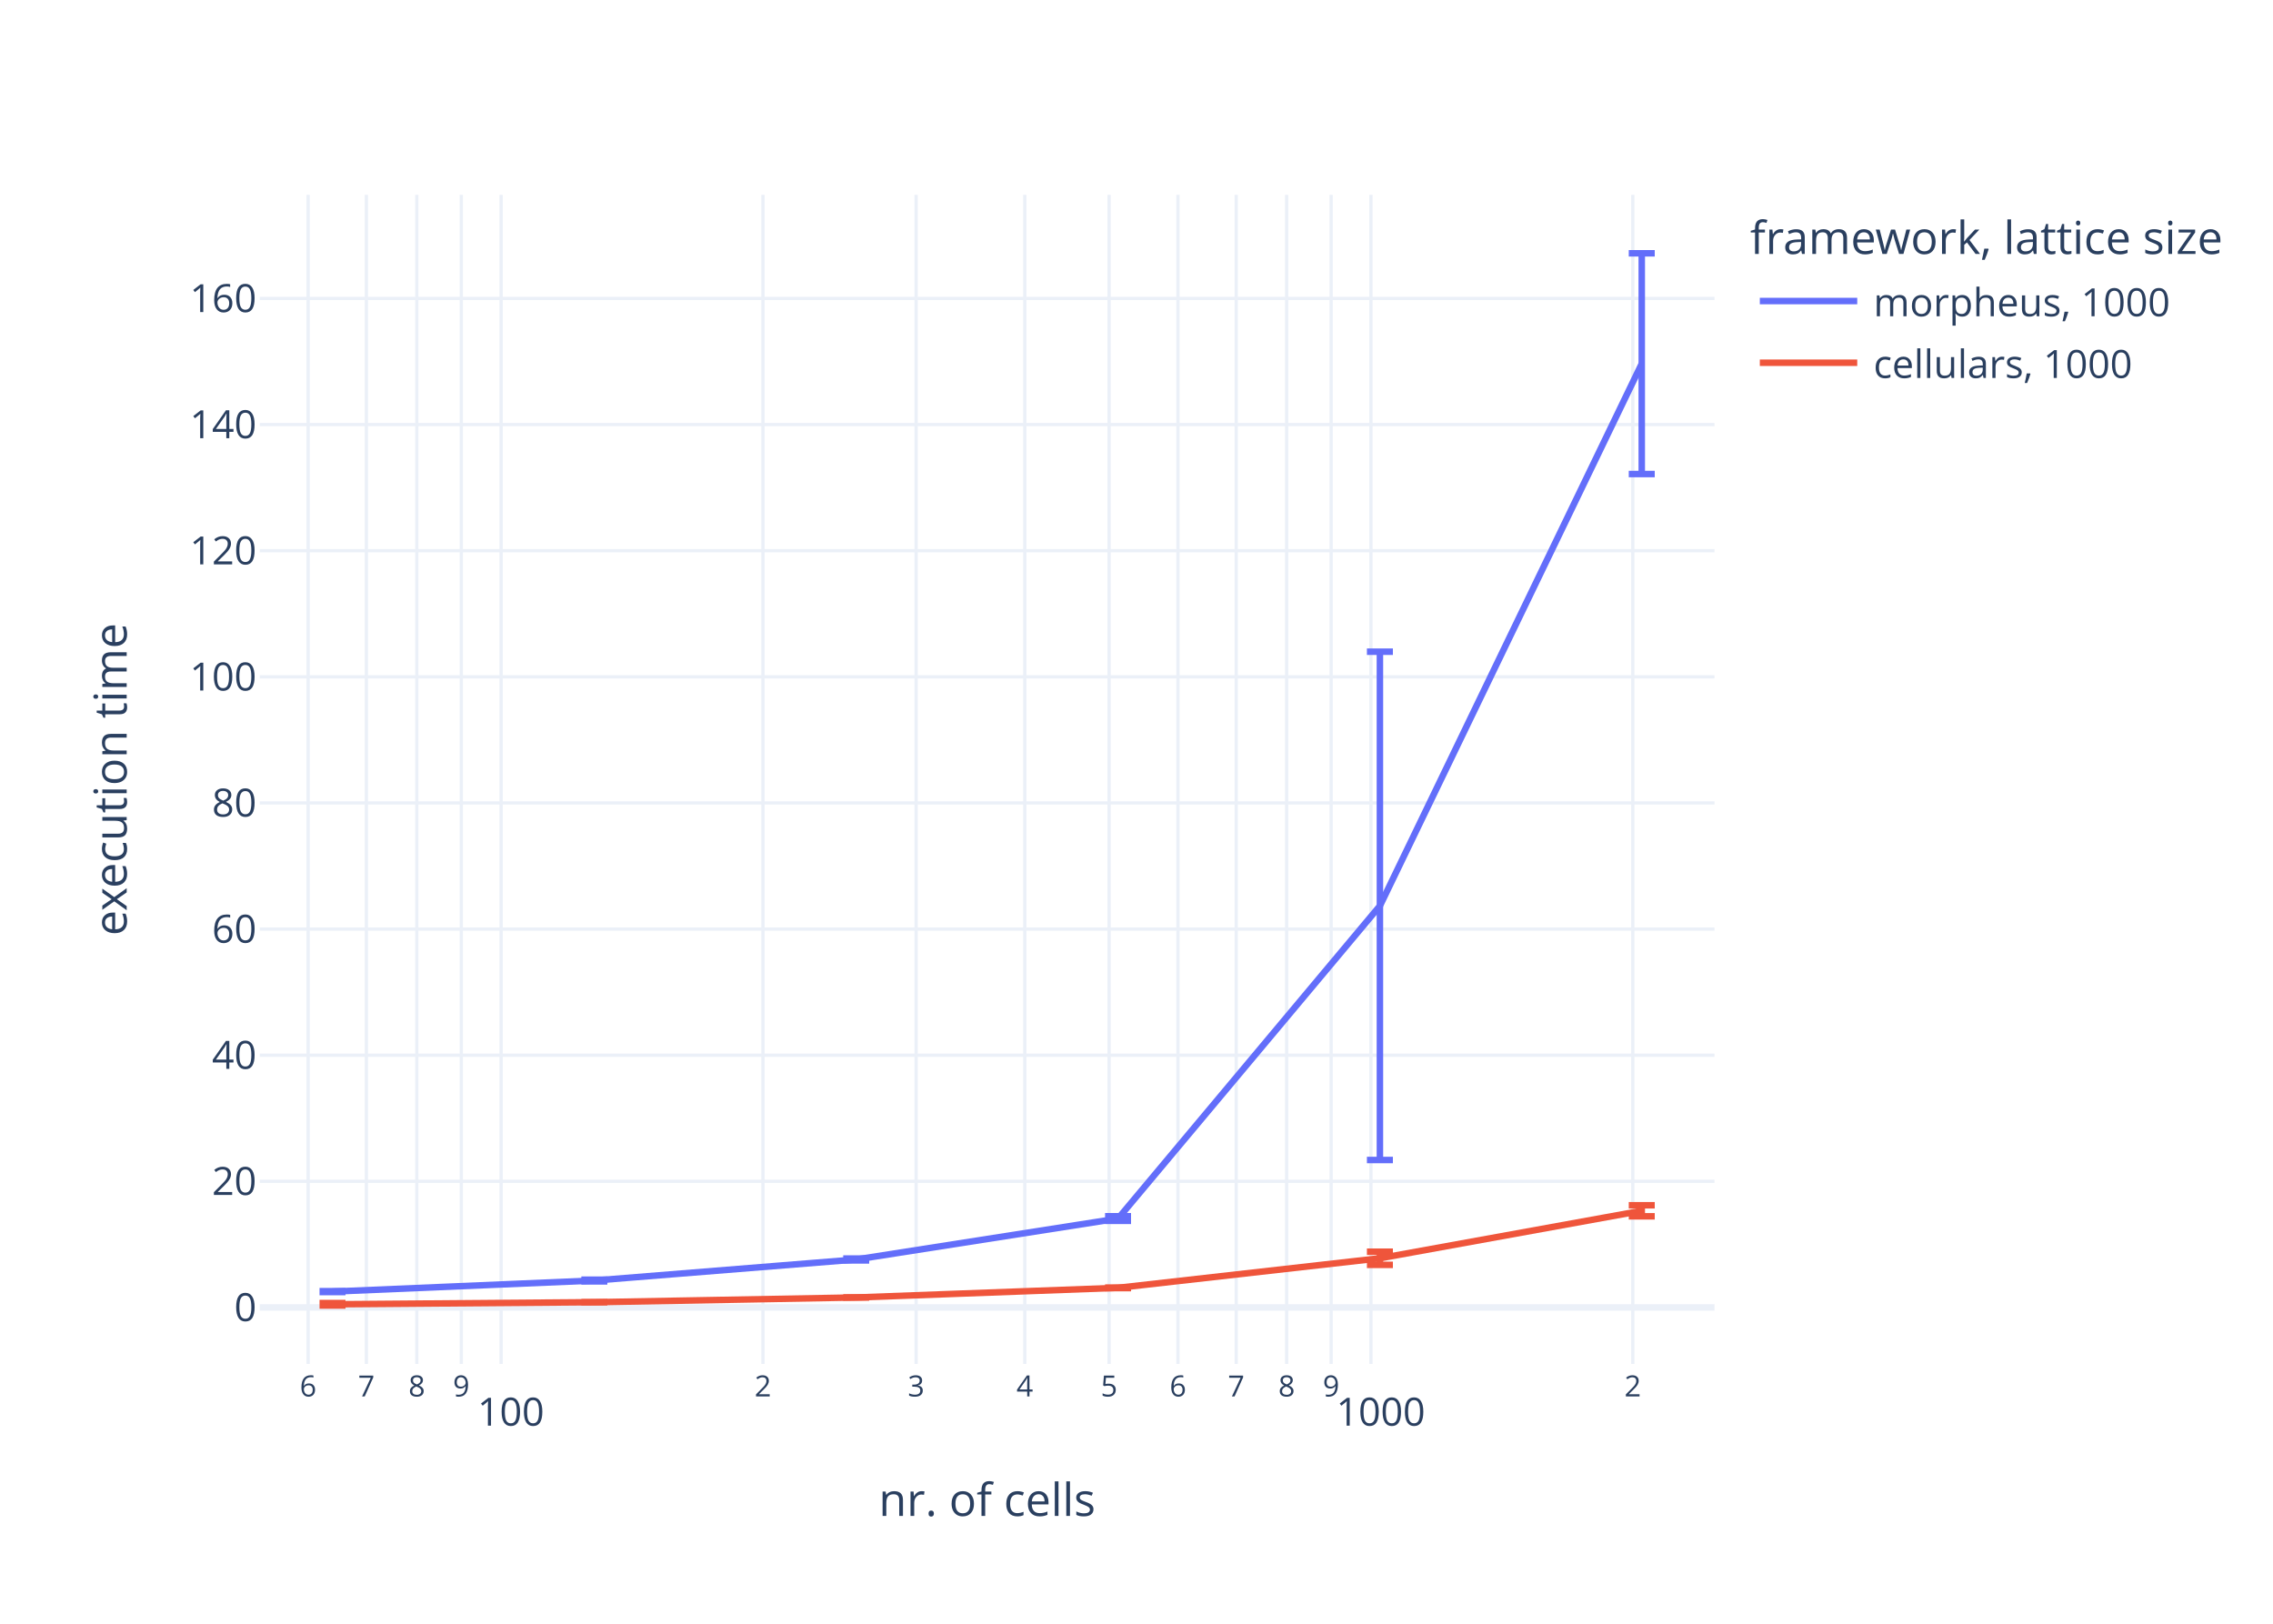
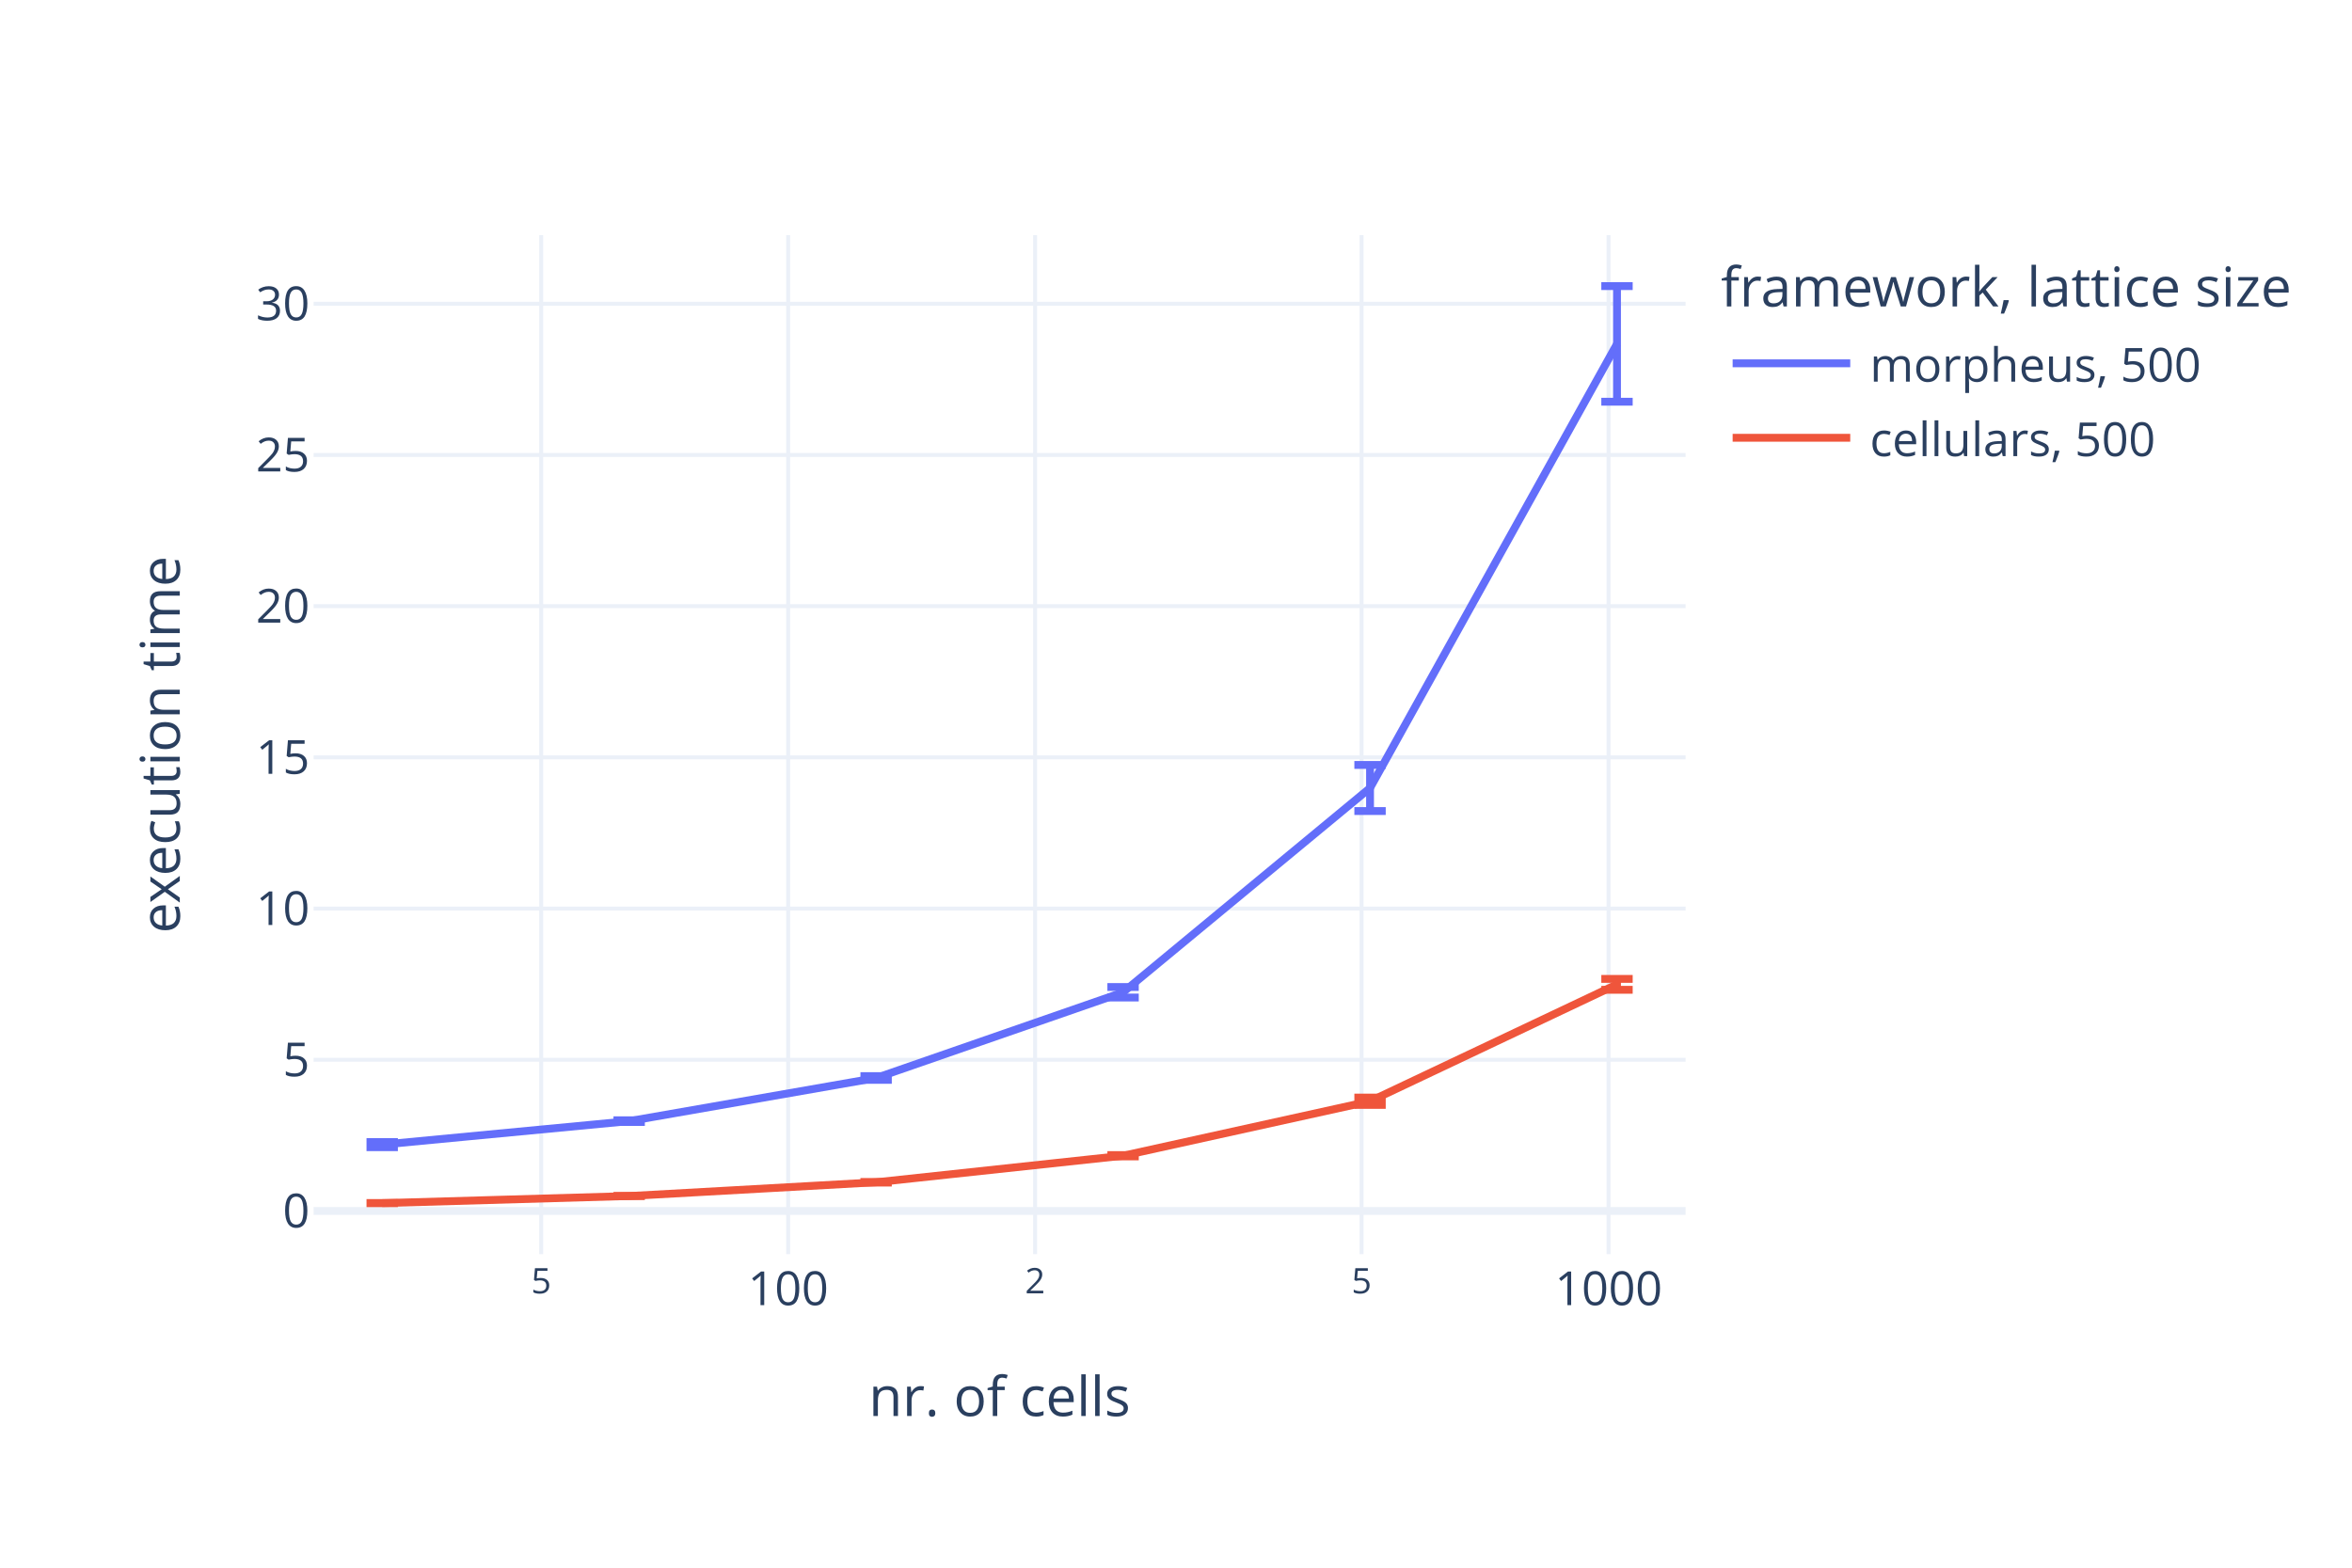
- <svg xmlns="http://www.w3.org/2000/svg" class="main-svg" width="700" height="500" style="" viewBox="0 0 700 500">
-   <rect x="0" y="0" width="700" height="500" style="fill: rgb(255, 255, 255); fill-opacity: 1;" />
-   <defs id="defs-8fe38e">
+ <svg xmlns="http://www.w3.org/2000/svg" class="main-svg" width="600" height="400" style="" viewBox="0 0 600 400">
+   <rect x="0" y="0" width="600" height="400" style="fill: rgb(255, 255, 255); fill-opacity: 1;" />
+   <defs id="defs-51a03c">
    <g class="clips">
-       <clipPath id="clip8fe38exyplot" class="plotclip">
-         <rect width="448" height="360" />
-       </clipPath>
-       <clipPath class="axesclip" id="clip8fe38ex">
-         <rect x="80" y="0" width="448" height="500" />
-       </clipPath>
-       <clipPath class="axesclip" id="clip8fe38ey">
-         <rect x="0" y="60" width="700" height="360" />
-       </clipPath>
-       <clipPath class="axesclip" id="clip8fe38exy">
-         <rect x="80" y="60" width="448" height="360" />
+       <clipPath id="clip51a03cxyplot" class="plotclip">
+         <rect width="350" height="260" />
+       </clipPath>
+       <clipPath class="axesclip" id="clip51a03cx">
+         <rect x="80" y="0" width="350" height="400" />
+       </clipPath>
+       <clipPath class="axesclip" id="clip51a03cy">
+         <rect x="0" y="60" width="600" height="260" />
+       </clipPath>
+       <clipPath class="axesclip" id="clip51a03cxy">
+         <rect x="80" y="60" width="350" height="260" />
      </clipPath>
    </g>
    <g class="gradients" />
    <g class="patterns" />
  </defs>
  <g class="bglayer" />
  <g class="layer-below">
    <g class="imagelayer" />
    <g class="shapelayer" />
  </g>
  <g class="cartesianlayer">
    <g class="subplot xy">
      <g class="layer-subplot">
        <g class="shapelayer" />
        <g class="imagelayer" />
      </g>
      <g class="minor-gridlayer">
        <g class="x" />
        <g class="y" />
      </g>
      <g class="gridlayer">
        <g class="x">
-           <path class="xgrid crisp" transform="translate(94.89,0)" d="M0,60v360" style="stroke: rgb(235, 240, 248); stroke-opacity: 1; stroke-width: 1px;" />
-           <path class="xgrid crisp" transform="translate(112.83,0)" d="M0,60v360" style="stroke: rgb(235, 240, 248); stroke-opacity: 1; stroke-width: 1px;" />
-           <path class="xgrid crisp" transform="translate(128.36,0)" d="M0,60v360" style="stroke: rgb(235, 240, 248); stroke-opacity: 1; stroke-width: 1px;" />
-           <path class="xgrid crisp" transform="translate(142.06,0)" d="M0,60v360" style="stroke: rgb(235, 240, 248); stroke-opacity: 1; stroke-width: 1px;" />
-           <path class="xgrid crisp" transform="translate(154.32,0)" d="M0,60v360" style="stroke: rgb(235, 240, 248); stroke-opacity: 1; stroke-width: 1px;" />
-           <path class="xgrid crisp" transform="translate(234.96,0)" d="M0,60v360" style="stroke: rgb(235, 240, 248); stroke-opacity: 1; stroke-width: 1px;" />
-           <path class="xgrid crisp" transform="translate(282.13,0)" d="M0,60v360" style="stroke: rgb(235, 240, 248); stroke-opacity: 1; stroke-width: 1px;" />
-           <path class="xgrid crisp" transform="translate(315.6,0)" d="M0,60v360" style="stroke: rgb(235, 240, 248); stroke-opacity: 1; stroke-width: 1px;" />
-           <path class="xgrid crisp" transform="translate(341.56,0)" d="M0,60v360" style="stroke: rgb(235, 240, 248); stroke-opacity: 1; stroke-width: 1px;" />
-           <path class="xgrid crisp" transform="translate(362.77,0)" d="M0,60v360" style="stroke: rgb(235, 240, 248); stroke-opacity: 1; stroke-width: 1px;" />
-           <path class="xgrid crisp" transform="translate(380.71,0)" d="M0,60v360" style="stroke: rgb(235, 240, 248); stroke-opacity: 1; stroke-width: 1px;" />
-           <path class="xgrid crisp" transform="translate(396.24,0)" d="M0,60v360" style="stroke: rgb(235, 240, 248); stroke-opacity: 1; stroke-width: 1px;" />
-           <path class="xgrid crisp" transform="translate(409.94,0)" d="M0,60v360" style="stroke: rgb(235, 240, 248); stroke-opacity: 1; stroke-width: 1px;" />
-           <path class="xgrid crisp" transform="translate(422.2,0)" d="M0,60v360" style="stroke: rgb(235, 240, 248); stroke-opacity: 1; stroke-width: 1px;" />
-           <path class="xgrid crisp" transform="translate(502.84,0)" d="M0,60v360" style="stroke: rgb(235, 240, 248); stroke-opacity: 1; stroke-width: 1px;" />
+           <path class="xgrid crisp" transform="translate(138.06,0)" d="M0,60v260" style="stroke: rgb(235, 240, 248); stroke-opacity: 1; stroke-width: 1px;" />
+           <path class="xgrid crisp" transform="translate(201.06,0)" d="M0,60v260" style="stroke: rgb(235, 240, 248); stroke-opacity: 1; stroke-width: 1px;" />
+           <path class="xgrid crisp" transform="translate(264.06,0)" d="M0,60v260" style="stroke: rgb(235, 240, 248); stroke-opacity: 1; stroke-width: 1px;" />
+           <path class="xgrid crisp" transform="translate(347.34,0)" d="M0,60v260" style="stroke: rgb(235, 240, 248); stroke-opacity: 1; stroke-width: 1px;" />
+           <path class="xgrid crisp" transform="translate(410.34,0)" d="M0,60v260" style="stroke: rgb(235, 240, 248); stroke-opacity: 1; stroke-width: 1px;" />
        </g>
        <g class="y">
-           <path class="ygrid crisp" transform="translate(0,363.76)" d="M80,0h448" style="stroke: rgb(235, 240, 248); stroke-opacity: 1; stroke-width: 1px;" />
-           <path class="ygrid crisp" transform="translate(0,324.93)" d="M80,0h448" style="stroke: rgb(235, 240, 248); stroke-opacity: 1; stroke-width: 1px;" />
-           <path class="ygrid crisp" transform="translate(0,286.09)" d="M80,0h448" style="stroke: rgb(235, 240, 248); stroke-opacity: 1; stroke-width: 1px;" />
-           <path class="ygrid crisp" transform="translate(0,247.25)" d="M80,0h448" style="stroke: rgb(235, 240, 248); stroke-opacity: 1; stroke-width: 1px;" />
-           <path class="ygrid crisp" transform="translate(0,208.42)" d="M80,0h448" style="stroke: rgb(235, 240, 248); stroke-opacity: 1; stroke-width: 1px;" />
-           <path class="ygrid crisp" transform="translate(0,169.58)" d="M80,0h448" style="stroke: rgb(235, 240, 248); stroke-opacity: 1; stroke-width: 1px;" />
-           <path class="ygrid crisp" transform="translate(0,130.74)" d="M80,0h448" style="stroke: rgb(235, 240, 248); stroke-opacity: 1; stroke-width: 1px;" />
-           <path class="ygrid crisp" transform="translate(0,91.9)" d="M80,0h448" style="stroke: rgb(235, 240, 248); stroke-opacity: 1; stroke-width: 1px;" />
+           <path class="ygrid crisp" transform="translate(0,270.4)" d="M80,0h350" style="stroke: rgb(235, 240, 248); stroke-opacity: 1; stroke-width: 1px;" />
+           <path class="ygrid crisp" transform="translate(0,231.82)" d="M80,0h350" style="stroke: rgb(235, 240, 248); stroke-opacity: 1; stroke-width: 1px;" />
+           <path class="ygrid crisp" transform="translate(0,193.24)" d="M80,0h350" style="stroke: rgb(235, 240, 248); stroke-opacity: 1; stroke-width: 1px;" />
+           <path class="ygrid crisp" transform="translate(0,154.66)" d="M80,0h350" style="stroke: rgb(235, 240, 248); stroke-opacity: 1; stroke-width: 1px;" />
+           <path class="ygrid crisp" transform="translate(0,116.09)" d="M80,0h350" style="stroke: rgb(235, 240, 248); stroke-opacity: 1; stroke-width: 1px;" />
+           <path class="ygrid crisp" transform="translate(0,77.51)" d="M80,0h350" style="stroke: rgb(235, 240, 248); stroke-opacity: 1; stroke-width: 1px;" />
        </g>
      </g>
      <g class="zerolinelayer">
-         <path class="yzl zl crisp" transform="translate(0,402.6)" d="M80,0h448" style="stroke: rgb(235, 240, 248); stroke-opacity: 1; stroke-width: 2px;" />
+         <path class="yzl zl crisp" transform="translate(0,308.98)" d="M80,0h350" style="stroke: rgb(235, 240, 248); stroke-opacity: 1; stroke-width: 2px;" />
      </g>
      <g class="layer-between">
        <g class="shapelayer" />
        <g class="imagelayer" />
      </g>
      <path class="xlines-below" />
      <path class="ylines-below" />
      <g class="overlines-below" />
      <g class="xaxislayer-below" />
      <g class="yaxislayer-below" />
      <g class="overaxes-below" />
      <g class="overplot">
-         <g class="xy" transform="translate(80,60)" clip-path="url(#clip8fe38exyplot)">
+         <g class="xy" transform="translate(80,60)" clip-path="url(#clip51a03cxyplot)">
          <g class="scatterlayer mlayer">
-             <g class="trace scatter trace06da29" style="stroke-miterlimit: 2; opacity: 1;">
+             <g class="trace scatter trace5e9a98" style="stroke-miterlimit: 2; opacity: 1;">
              <g class="fills" />
              <g class="errorbars">
                <g class="errorbar">
-                   <path class="yerror" d="M18.4,337.59h8m-4,0V337.86m-4,0h8" style="vector-effect: none; stroke-width: 2px; stroke: rgb(99, 110, 250); stroke-opacity: 1;" />
-                 </g>
-                 <g class="errorbar">
-                   <path class="yerror" d="M99.04,334.05h8m-4,0V334.58m-4,0h8" style="vector-effect: none; stroke-width: 2px; stroke: rgb(99, 110, 250); stroke-opacity: 1;" />
-                 </g>
-                 <g class="errorbar">
-                   <path class="yerror" d="M179.68,327.54h8m-4,0V328.12m-4,0h8" style="vector-effect: none; stroke-width: 2px; stroke: rgb(99, 110, 250); stroke-opacity: 1;" />
-                 </g>
-                 <g class="errorbar">
-                   <path class="yerror" d="M260.32,314.52h8m-4,0V315.93m-4,0h8" style="vector-effect: none; stroke-width: 2px; stroke: rgb(99, 110, 250); stroke-opacity: 1;" />
-                 </g>
-                 <g class="errorbar">
-                   <path class="yerror" d="M340.96,140.68h8m-4,0V297.2m-4,0h8" style="vector-effect: none; stroke-width: 2px; stroke: rgb(99, 110, 250); stroke-opacity: 1;" />
-                 </g>
-                 <g class="errorbar">
-                   <path class="yerror" d="M421.6,18h8m-4,0V85.97m-4,0h8" style="vector-effect: none; stroke-width: 2px; stroke: rgb(99, 110, 250); stroke-opacity: 1;" />
+                   <path class="yerror" d="M13.5,231.4h8m-4,0V232.71m-4,0h8" style="vector-effect: none; stroke-width: 2px; stroke: rgb(99, 110, 250); stroke-opacity: 1;" />
+                 </g>
+                 <g class="errorbar">
+                   <path class="yerror" d="M76.5,225.84h8m-4,0V226.28m-4,0h8" style="vector-effect: none; stroke-width: 2px; stroke: rgb(99, 110, 250); stroke-opacity: 1;" />
+                 </g>
+                 <g class="errorbar">
+                   <path class="yerror" d="M139.5,214.57h8m-4,0V215.53m-4,0h8" style="vector-effect: none; stroke-width: 2px; stroke: rgb(99, 110, 250); stroke-opacity: 1;" />
+                 </g>
+                 <g class="errorbar">
+                   <path class="yerror" d="M202.5,191.84h8m-4,0V194.52m-4,0h8" style="vector-effect: none; stroke-width: 2px; stroke: rgb(99, 110, 250); stroke-opacity: 1;" />
+                 </g>
+                 <g class="errorbar">
+                   <path class="yerror" d="M265.5,135.18h8m-4,0V146.94m-4,0h8" style="vector-effect: none; stroke-width: 2px; stroke: rgb(99, 110, 250); stroke-opacity: 1;" />
+                 </g>
+                 <g class="errorbar">
+                   <path class="yerror" d="M328.5,13h8m-4,0V42.5m-4,0h8" style="vector-effect: none; stroke-width: 2px; stroke: rgb(99, 110, 250); stroke-opacity: 1;" />
                </g>
              </g>
              <g class="lines">
-                 <path class="js-line" d="M22.4,337.72L103.04,334.31L183.68,327.83L264.32,315.23L344.96,218.94L425.6,51.99" style="vector-effect: none; fill: none; stroke: rgb(99, 110, 250); stroke-opacity: 1; stroke-width: 2px; opacity: 1;" />
+                 <path class="js-line" d="M17.5,232.05L80.5,226.06L143.5,215.05L206.5,193.18L269.5,141.06L332.5,27.75" style="vector-effect: none; fill: none; stroke: rgb(99, 110, 250); stroke-opacity: 1; stroke-width: 2px; opacity: 1;" />
              </g>
              <g class="points" />
              <g class="text" />
            </g>
-             <g class="trace scatter trace2d24f8" style="stroke-miterlimit: 2; opacity: 1;">
+             <g class="trace scatter trace0da837" style="stroke-miterlimit: 2; opacity: 1;">
              <g class="fills" />
              <g class="errorbars">
                <g class="errorbar">
-                   <path class="yerror" d="M18.4,341.25h8m-4,0V342m-4,0h8" style="vector-effect: none; stroke-width: 2px; stroke: rgb(239, 85, 59); stroke-opacity: 1;" />
-                 </g>
-                 <g class="errorbar">
-                   <path class="yerror" d="M99.04,340.98h8m-4,0V341m-4,0h8" style="vector-effect: none; stroke-width: 2px; stroke: rgb(239, 85, 59); stroke-opacity: 1;" />
-                 </g>
-                 <g class="errorbar">
-                   <path class="yerror" d="M179.68,339.51h8m-4,0V339.55m-4,0h8" style="vector-effect: none; stroke-width: 2px; stroke: rgb(239, 85, 59); stroke-opacity: 1;" />
-                 </g>
-                 <g class="errorbar">
-                   <path class="yerror" d="M260.32,336.48h8m-4,0V336.65m-4,0h8" style="vector-effect: none; stroke-width: 2px; stroke: rgb(239, 85, 59); stroke-opacity: 1;" />
-                 </g>
-                 <g class="errorbar">
-                   <path class="yerror" d="M340.96,325.44h8m-4,0V329.49m-4,0h8" style="vector-effect: none; stroke-width: 2px; stroke: rgb(239, 85, 59); stroke-opacity: 1;" />
-                 </g>
-                 <g class="errorbar">
-                   <path class="yerror" d="M421.6,311.14h8m-4,0V314.54m-4,0h8" style="vector-effect: none; stroke-width: 2px; stroke: rgb(239, 85, 59); stroke-opacity: 1;" />
+                   <path class="yerror" d="M13.5,246.95h8m-4,0V247m-4,0h8" style="vector-effect: none; stroke-width: 2px; stroke: rgb(239, 85, 59); stroke-opacity: 1;" />
+                 </g>
+                 <g class="errorbar">
+                   <path class="yerror" d="M76.5,245.13h8m-4,0V245.2m-4,0h8" style="vector-effect: none; stroke-width: 2px; stroke: rgb(239, 85, 59); stroke-opacity: 1;" />
+                 </g>
+                 <g class="errorbar">
+                   <path class="yerror" d="M139.5,241.58h8m-4,0V241.74m-4,0h8" style="vector-effect: none; stroke-width: 2px; stroke: rgb(239, 85, 59); stroke-opacity: 1;" />
+                 </g>
+                 <g class="errorbar">
+                   <path class="yerror" d="M202.5,234.72h8m-4,0V235.06m-4,0h8" style="vector-effect: none; stroke-width: 2px; stroke: rgb(239, 85, 59); stroke-opacity: 1;" />
+                 </g>
+                 <g class="errorbar">
+                   <path class="yerror" d="M265.5,220.05h8m-4,0V221.92m-4,0h8" style="vector-effect: none; stroke-width: 2px; stroke: rgb(239, 85, 59); stroke-opacity: 1;" />
+                 </g>
+                 <g class="errorbar">
+                   <path class="yerror" d="M328.5,189.77h8m-4,0V192.55m-4,0h8" style="vector-effect: none; stroke-width: 2px; stroke: rgb(239, 85, 59); stroke-opacity: 1;" />
                </g>
              </g>
              <g class="lines">
-                 <path class="js-line" d="M22.4,341.63L103.04,340.99L183.68,339.53L264.32,336.56L344.96,327.46L425.6,312.84" style="vector-effect: none; fill: none; stroke: rgb(239, 85, 59); stroke-opacity: 1; stroke-width: 2px; opacity: 1;" />
+                 <path class="js-line" d="M17.5,246.98L80.5,245.17L143.5,241.66L206.5,234.89L269.5,220.99L332.5,191.16" style="vector-effect: none; fill: none; stroke: rgb(239, 85, 59); stroke-opacity: 1; stroke-width: 2px; opacity: 1;" />
              </g>
              <g class="points" />
              <g class="text" />
            </g>
          </g>
        </g>
      </g>
      <g class="zerolinelayer-above" />
      <path class="xlines-above crisp" d="M0,0" style="fill: none;" />
      <path class="ylines-above crisp" d="M0,0" style="fill: none;" />
      <g class="overlines-above" />
      <g class="xaxislayer-above">
        <g class="xtick">
-           <text text-anchor="middle" x="0" y="430" transform="translate(94.89,0)" style="font-family: 'Open Sans', verdana, arial, sans-serif; font-size: 9px; fill: rgb(42, 63, 95); fill-opacity: 1; white-space: pre;">6</text>
-         </g>
-         <g class="xtick">
-           <text text-anchor="middle" x="0" y="430" style="font-family: 'Open Sans', verdana, arial, sans-serif; font-size: 9px; fill: rgb(42, 63, 95); fill-opacity: 1; white-space: pre;" transform="translate(112.83,0)">7</text>
-         </g>
-         <g class="xtick">
-           <text text-anchor="middle" x="0" y="430" style="font-family: 'Open Sans', verdana, arial, sans-serif; font-size: 9px; fill: rgb(42, 63, 95); fill-opacity: 1; white-space: pre;" transform="translate(128.36,0)">8</text>
-         </g>
-         <g class="xtick">
-           <text text-anchor="middle" x="0" y="430" style="font-family: 'Open Sans', verdana, arial, sans-serif; font-size: 9px; fill: rgb(42, 63, 95); fill-opacity: 1; white-space: pre;" transform="translate(142.06,0)">9</text>
-         </g>
-         <g class="xtick">
-           <text text-anchor="middle" x="3" y="439" style="font-family: 'Open Sans', verdana, arial, sans-serif; font-size: 12px; fill: rgb(42, 63, 95); fill-opacity: 1; white-space: pre;" transform="translate(154.32,0)">100</text>
-         </g>
-         <g class="xtick">
-           <text text-anchor="middle" x="0" y="430" style="font-family: 'Open Sans', verdana, arial, sans-serif; font-size: 9px; fill: rgb(42, 63, 95); fill-opacity: 1; white-space: pre;" transform="translate(234.96,0)">2</text>
-         </g>
-         <g class="xtick">
-           <text text-anchor="middle" x="0" y="430" style="font-family: 'Open Sans', verdana, arial, sans-serif; font-size: 9px; fill: rgb(42, 63, 95); fill-opacity: 1; white-space: pre;" transform="translate(282.13,0)">3</text>
-         </g>
-         <g class="xtick">
-           <text text-anchor="middle" x="0" y="430" style="font-family: 'Open Sans', verdana, arial, sans-serif; font-size: 9px; fill: rgb(42, 63, 95); fill-opacity: 1; white-space: pre;" transform="translate(315.6,0)">4</text>
-         </g>
-         <g class="xtick">
-           <text text-anchor="middle" x="0" y="430" style="font-family: 'Open Sans', verdana, arial, sans-serif; font-size: 9px; fill: rgb(42, 63, 95); fill-opacity: 1; white-space: pre;" transform="translate(341.56,0)">5</text>
-         </g>
-         <g class="xtick">
-           <text text-anchor="middle" x="0" y="430" style="font-family: 'Open Sans', verdana, arial, sans-serif; font-size: 9px; fill: rgb(42, 63, 95); fill-opacity: 1; white-space: pre;" transform="translate(362.77,0)">6</text>
-         </g>
-         <g class="xtick">
-           <text text-anchor="middle" x="0" y="430" style="font-family: 'Open Sans', verdana, arial, sans-serif; font-size: 9px; fill: rgb(42, 63, 95); fill-opacity: 1; white-space: pre;" transform="translate(380.71,0)">7</text>
-         </g>
-         <g class="xtick">
-           <text text-anchor="middle" x="0" y="430" style="font-family: 'Open Sans', verdana, arial, sans-serif; font-size: 9px; fill: rgb(42, 63, 95); fill-opacity: 1; white-space: pre;" transform="translate(396.24,0)">8</text>
-         </g>
-         <g class="xtick">
-           <text text-anchor="middle" x="0" y="430" style="font-family: 'Open Sans', verdana, arial, sans-serif; font-size: 9px; fill: rgb(42, 63, 95); fill-opacity: 1; white-space: pre;" transform="translate(409.94,0)">9</text>
-         </g>
-         <g class="xtick">
-           <text text-anchor="middle" x="3" y="439" style="font-family: 'Open Sans', verdana, arial, sans-serif; font-size: 12px; fill: rgb(42, 63, 95); fill-opacity: 1; white-space: pre;" transform="translate(422.2,0)">1000</text>
-         </g>
-         <g class="xtick">
-           <text text-anchor="middle" x="0" y="430" style="font-family: 'Open Sans', verdana, arial, sans-serif; font-size: 9px; fill: rgb(42, 63, 95); fill-opacity: 1; white-space: pre;" transform="translate(502.84,0)">2</text>
+           <text text-anchor="middle" x="0" y="330" transform="translate(138.06,0)" style="font-family: 'Open Sans', verdana, arial, sans-serif; font-size: 9px; fill: rgb(42, 63, 95); fill-opacity: 1; white-space: pre;">5</text>
+         </g>
+         <g class="xtick">
+           <text text-anchor="middle" x="0" y="333" style="font-family: 'Open Sans', verdana, arial, sans-serif; font-size: 12px; fill: rgb(42, 63, 95); fill-opacity: 1; white-space: pre;" transform="translate(201.06,0)">100</text>
+         </g>
+         <g class="xtick">
+           <text text-anchor="middle" x="0" y="330" style="font-family: 'Open Sans', verdana, arial, sans-serif; font-size: 9px; fill: rgb(42, 63, 95); fill-opacity: 1; white-space: pre;" transform="translate(264.06,0)">2</text>
+         </g>
+         <g class="xtick">
+           <text text-anchor="middle" x="0" y="330" style="font-family: 'Open Sans', verdana, arial, sans-serif; font-size: 9px; fill: rgb(42, 63, 95); fill-opacity: 1; white-space: pre;" transform="translate(347.34,0)">5</text>
+         </g>
+         <g class="xtick">
+           <text text-anchor="middle" x="0" y="333" style="font-family: 'Open Sans', verdana, arial, sans-serif; font-size: 12px; fill: rgb(42, 63, 95); fill-opacity: 1; white-space: pre;" transform="translate(410.34,0)">1000</text>
        </g>
      </g>
      <g class="yaxislayer-above">
        <g class="ytick">
-           <text text-anchor="end" x="79" y="4.2" transform="translate(0,402.6)" style="font-family: 'Open Sans', verdana, arial, sans-serif; font-size: 12px; fill: rgb(42, 63, 95); fill-opacity: 1; white-space: pre;">0</text>
-         </g>
-         <g class="ytick">
-           <text text-anchor="end" x="79" y="4.2" style="font-family: 'Open Sans', verdana, arial, sans-serif; font-size: 12px; fill: rgb(42, 63, 95); fill-opacity: 1; white-space: pre;" transform="translate(0,363.76)">20</text>
-         </g>
-         <g class="ytick">
-           <text text-anchor="end" x="79" y="4.2" style="font-family: 'Open Sans', verdana, arial, sans-serif; font-size: 12px; fill: rgb(42, 63, 95); fill-opacity: 1; white-space: pre;" transform="translate(0,324.93)">40</text>
-         </g>
-         <g class="ytick">
-           <text text-anchor="end" x="79" y="4.2" style="font-family: 'Open Sans', verdana, arial, sans-serif; font-size: 12px; fill: rgb(42, 63, 95); fill-opacity: 1; white-space: pre;" transform="translate(0,286.09)">60</text>
-         </g>
-         <g class="ytick">
-           <text text-anchor="end" x="79" y="4.2" style="font-family: 'Open Sans', verdana, arial, sans-serif; font-size: 12px; fill: rgb(42, 63, 95); fill-opacity: 1; white-space: pre;" transform="translate(0,247.25)">80</text>
-         </g>
-         <g class="ytick">
-           <text text-anchor="end" x="79" y="4.2" style="font-family: 'Open Sans', verdana, arial, sans-serif; font-size: 12px; fill: rgb(42, 63, 95); fill-opacity: 1; white-space: pre;" transform="translate(0,208.42)">100</text>
-         </g>
-         <g class="ytick">
-           <text text-anchor="end" x="79" y="4.2" style="font-family: 'Open Sans', verdana, arial, sans-serif; font-size: 12px; fill: rgb(42, 63, 95); fill-opacity: 1; white-space: pre;" transform="translate(0,169.58)">120</text>
-         </g>
-         <g class="ytick">
-           <text text-anchor="end" x="79" y="4.2" style="font-family: 'Open Sans', verdana, arial, sans-serif; font-size: 12px; fill: rgb(42, 63, 95); fill-opacity: 1; white-space: pre;" transform="translate(0,130.74)">140</text>
-         </g>
-         <g class="ytick">
-           <text text-anchor="end" x="79" y="4.2" style="font-family: 'Open Sans', verdana, arial, sans-serif; font-size: 12px; fill: rgb(42, 63, 95); fill-opacity: 1; white-space: pre;" transform="translate(0,91.9)">160</text>
+           <text text-anchor="end" x="79" y="4.2" transform="translate(0,308.98)" style="font-family: 'Open Sans', verdana, arial, sans-serif; font-size: 12px; fill: rgb(42, 63, 95); fill-opacity: 1; white-space: pre;">0</text>
+         </g>
+         <g class="ytick">
+           <text text-anchor="end" x="79" y="4.2" style="font-family: 'Open Sans', verdana, arial, sans-serif; font-size: 12px; fill: rgb(42, 63, 95); fill-opacity: 1; white-space: pre;" transform="translate(0,270.4)">5</text>
+         </g>
+         <g class="ytick">
+           <text text-anchor="end" x="79" y="4.2" style="font-family: 'Open Sans', verdana, arial, sans-serif; font-size: 12px; fill: rgb(42, 63, 95); fill-opacity: 1; white-space: pre;" transform="translate(0,231.82)">10</text>
+         </g>
+         <g class="ytick">
+           <text text-anchor="end" x="79" y="4.2" style="font-family: 'Open Sans', verdana, arial, sans-serif; font-size: 12px; fill: rgb(42, 63, 95); fill-opacity: 1; white-space: pre;" transform="translate(0,193.24)">15</text>
+         </g>
+         <g class="ytick">
+           <text text-anchor="end" x="79" y="4.2" style="font-family: 'Open Sans', verdana, arial, sans-serif; font-size: 12px; fill: rgb(42, 63, 95); fill-opacity: 1; white-space: pre;" transform="translate(0,154.66)">20</text>
+         </g>
+         <g class="ytick">
+           <text text-anchor="end" x="79" y="4.2" style="font-family: 'Open Sans', verdana, arial, sans-serif; font-size: 12px; fill: rgb(42, 63, 95); fill-opacity: 1; white-space: pre;" transform="translate(0,116.09)">25</text>
+         </g>
+         <g class="ytick">
+           <text text-anchor="end" x="79" y="4.2" style="font-family: 'Open Sans', verdana, arial, sans-serif; font-size: 12px; fill: rgb(42, 63, 95); fill-opacity: 1; white-space: pre;" transform="translate(0,77.51)">30</text>
        </g>
      </g>
      <g class="overaxes-above" />
    </g>
  </g>
  <g class="polarlayer" />
  <g class="smithlayer" />
  <g class="ternarylayer" />
  <g class="geolayer" />
  <g class="funnelarealayer" />
  <g class="pielayer" />
  <g class="iciclelayer" />
  <g class="treemaplayer" />
  <g class="sunburstlayer" />
  <g class="glimages" />
-   <defs id="topdefs-8fe38e">
+   <defs id="topdefs-51a03c">
    <g class="clips" />
-     <clipPath id="legend8fe38e">
+     <clipPath id="legend51a03c">
      <rect width="151" height="67" x="0" y="0" />
    </clipPath>
  </defs>
  <g class="layer-above">
    <g class="imagelayer" />
    <g class="shapelayer" />
  </g>
  <g class="infolayer">
-     <g class="legend" pointer-events="all" transform="translate(536.96,60)">
+     <g class="legend" pointer-events="all" transform="translate(437,60)">
      <rect class="bg" shape-rendering="crispEdges" style="stroke: rgb(68, 68, 68); stroke-opacity: 1; fill: rgb(255, 255, 255); fill-opacity: 1; stroke-width: 0px;" width="151" height="67" x="0" y="0" />
-       <g class="scrollbox" transform="" clip-path="url(#legend8fe38e)">
+       <g class="scrollbox" transform="" clip-path="url(#legend51a03c)">
        <text class="legendtitletext" text-anchor="start" x="2" y="18.2" style="font-family: 'Open Sans', verdana, arial, sans-serif; font-size: 14px; fill: rgb(42, 63, 95); fill-opacity: 1; white-space: pre;">framework, lattice size</text>
        <g class="groups" transform="">
          <g class="traces" transform="translate(0,32.7)" style="opacity: 1;">
-             <text class="legendtext" text-anchor="start" x="40" y="4.68" style="font-family: 'Open Sans', verdana, arial, sans-serif; font-size: 12px; fill: rgb(42, 63, 95); fill-opacity: 1; white-space: pre;">morpheus, 1000</text>
+             <text class="legendtext" text-anchor="start" x="40" y="4.68" style="font-family: 'Open Sans', verdana, arial, sans-serif; font-size: 12px; fill: rgb(42, 63, 95); fill-opacity: 1; white-space: pre;">morpheus, 500</text>
            <g class="layers" style="opacity: 1;">
              <g class="legendfill" />
              <g class="legendlines">
                <path class="js-line" d="M5,0h30" style="fill: none; stroke: rgb(99, 110, 250); stroke-opacity: 1; stroke-width: 2px;" />
              </g>
              <g class="legendsymbols">
                <g class="legendpoints" />
              </g>
            </g>
-             <rect class="legendtoggle" x="0" y="-9.5" width="131.422" height="19" style="fill: rgb(0, 0, 0); fill-opacity: 0;" />
+             <rect class="legendtoggle" x="0" y="-9.5" width="124.695" height="19" style="fill: rgb(0, 0, 0); fill-opacity: 0;" />
          </g>
        </g>
        <g class="groups" transform="">
          <g class="traces" transform="translate(0,51.7)" style="opacity: 1;">
-             <text class="legendtext" text-anchor="start" x="40" y="4.68" style="font-family: 'Open Sans', verdana, arial, sans-serif; font-size: 12px; fill: rgb(42, 63, 95); fill-opacity: 1; white-space: pre;">cellulars, 1000</text>
+             <text class="legendtext" text-anchor="start" x="40" y="4.68" style="font-family: 'Open Sans', verdana, arial, sans-serif; font-size: 12px; fill: rgb(42, 63, 95); fill-opacity: 1; white-space: pre;">cellulars, 500</text>
            <g class="layers" style="opacity: 1;">
              <g class="legendfill" />
              <g class="legendlines">
                <path class="js-line" d="M5,0h30" style="fill: none; stroke: rgb(239, 85, 59); stroke-opacity: 1; stroke-width: 2px;" />
              </g>
              <g class="legendsymbols">
                <g class="legendpoints" />
              </g>
            </g>
-             <rect class="legendtoggle" x="0" y="-9.5" width="131.422" height="19" style="fill: rgb(0, 0, 0); fill-opacity: 0;" />
+             <rect class="legendtoggle" x="0" y="-9.5" width="124.695" height="19" style="fill: rgb(0, 0, 0); fill-opacity: 0;" />
          </g>
        </g>
      </g>
      <rect class="scrollbar" rx="20" ry="3" width="0" height="0" style="fill: rgb(128, 139, 164); fill-opacity: 1;" x="0" y="0" />
    </g>
    <g class="g-gtitle" />
    <g class="g-xtitle">
-       <text class="xtitle" x="304" y="466.8" text-anchor="middle" style="opacity: 1; font-family: 'Open Sans', verdana, arial, sans-serif; font-size: 14px; fill: rgb(42, 63, 95); fill-opacity: 1; white-space: pre;">nr. of cells</text>
+       <text class="xtitle" x="255" y="361.3" text-anchor="middle" style="opacity: 1; font-family: 'Open Sans', verdana, arial, sans-serif; font-size: 14px; fill: rgb(42, 63, 95); fill-opacity: 1; white-space: pre;">nr. of cells</text>
    </g>
    <g class="g-ytitle">
-       <text class="ytitle" transform="rotate(-90,39.01406,240)" x="39.014" y="240" text-anchor="middle" style="opacity: 1; font-family: 'Open Sans', verdana, arial, sans-serif; font-size: 14px; fill: rgb(42, 63, 95); fill-opacity: 1; white-space: pre;">execution time</text>
+       <text class="ytitle" transform="rotate(-90,45.86563,190)" x="45.866" y="190" text-anchor="middle" style="opacity: 1; font-family: 'Open Sans', verdana, arial, sans-serif; font-size: 14px; fill: rgb(42, 63, 95); fill-opacity: 1; white-space: pre;">execution time</text>
    </g>
  </g>
</svg>
